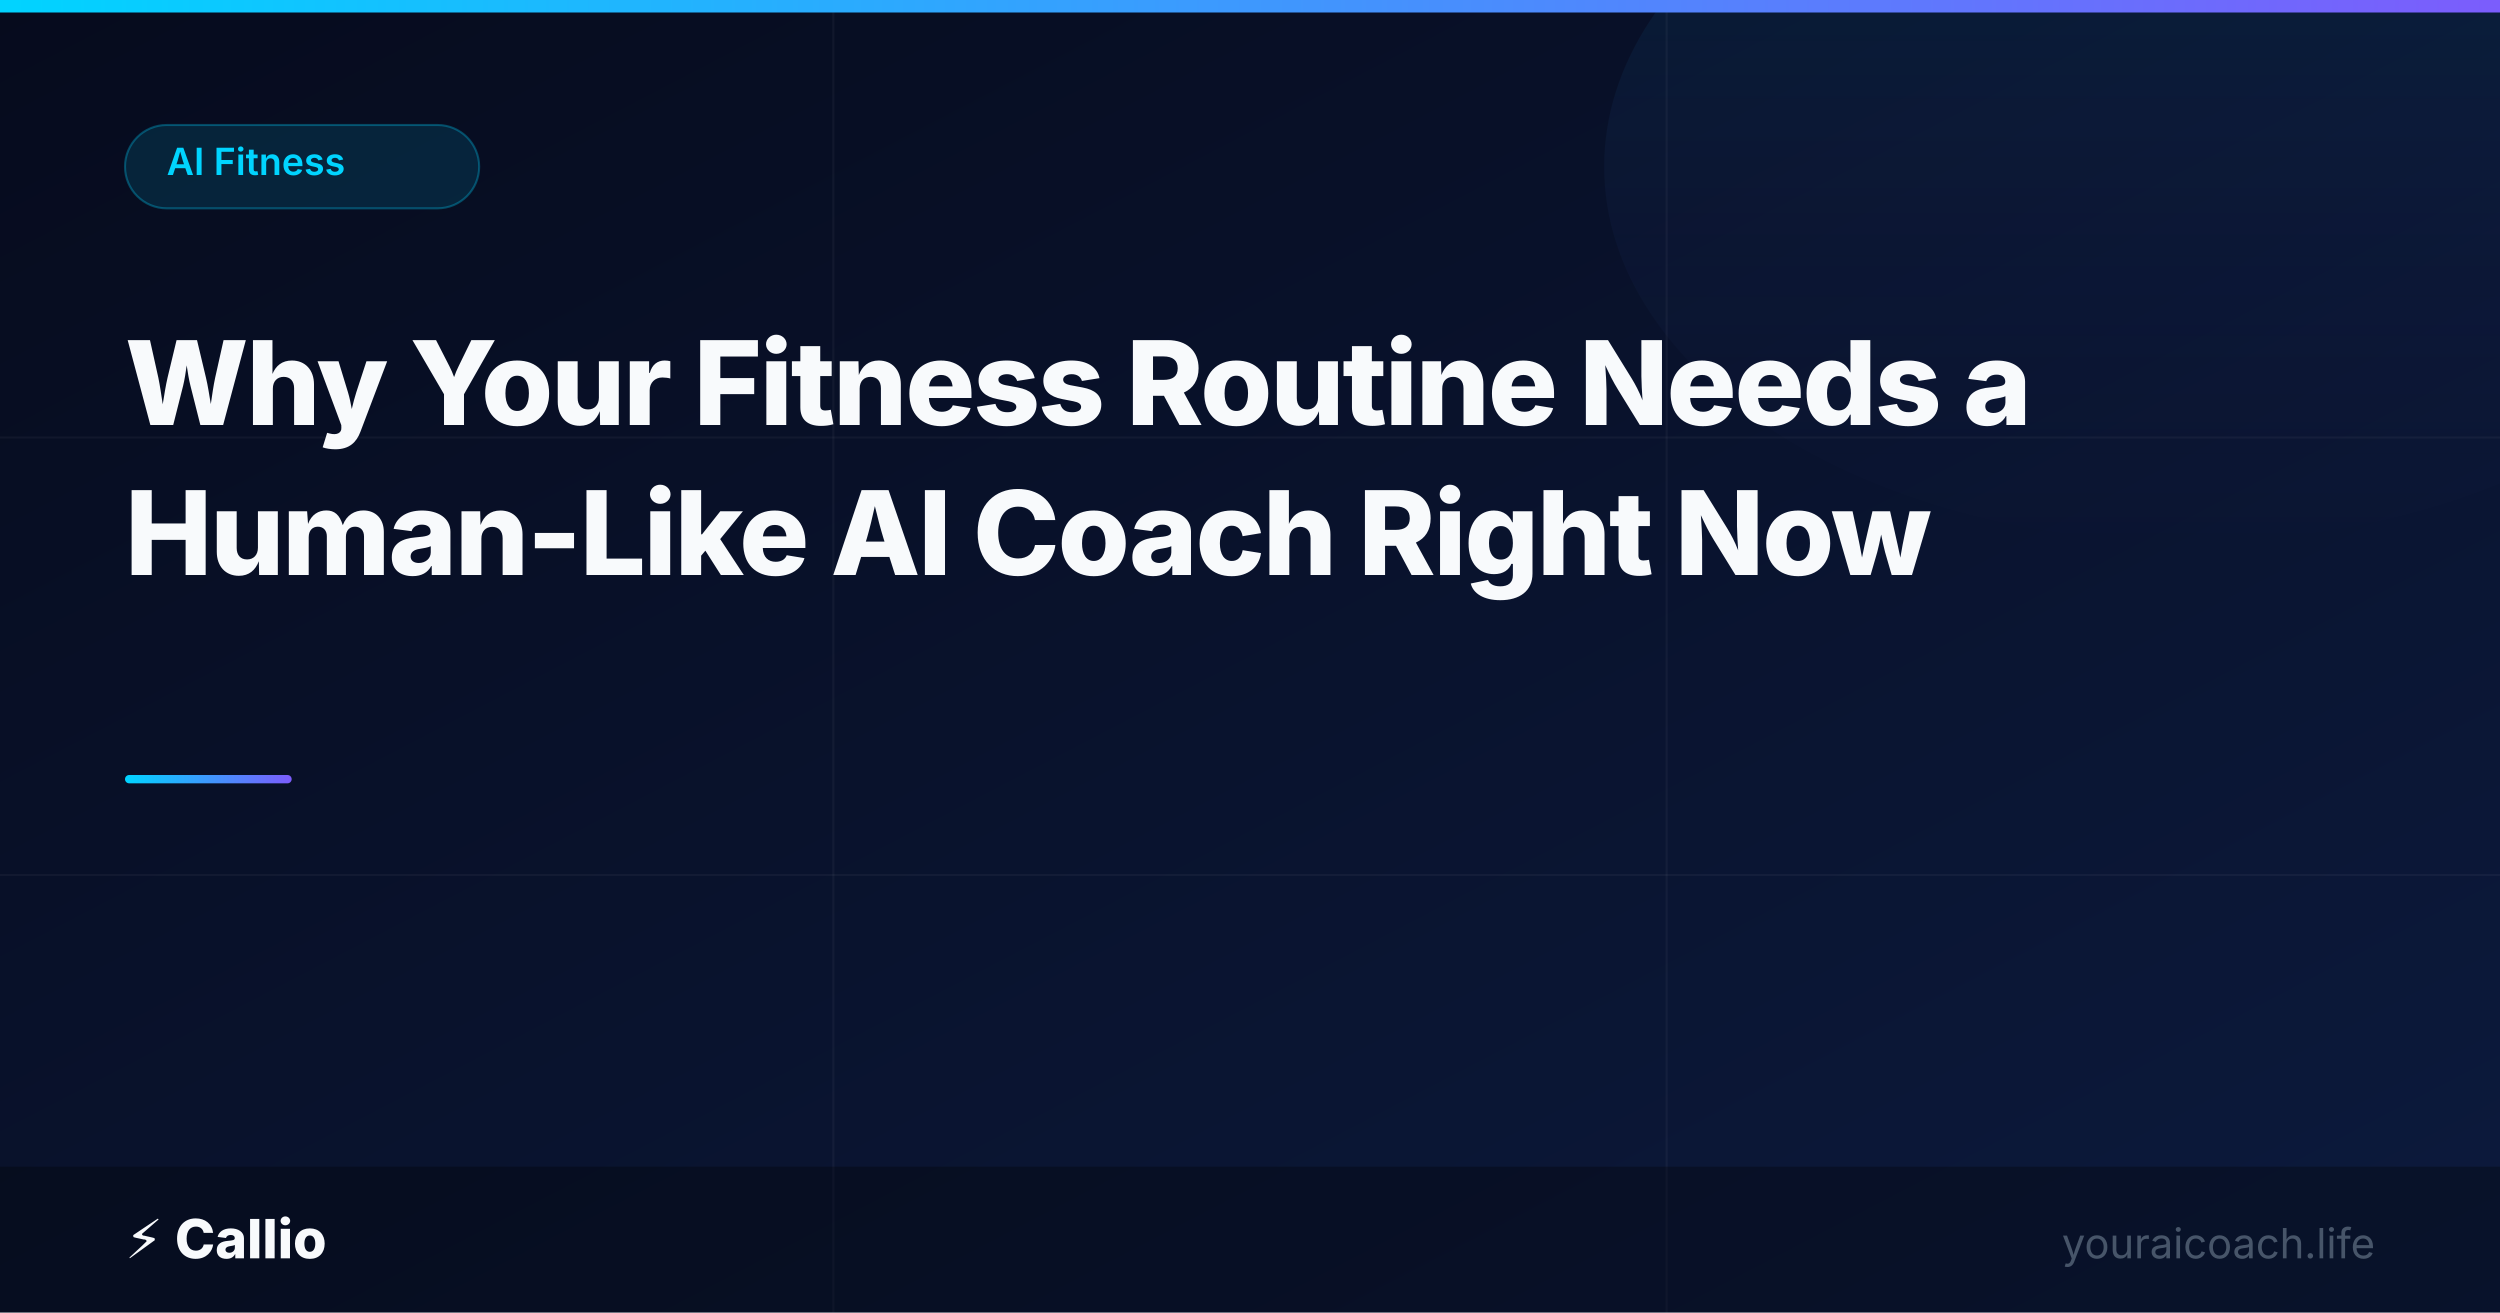
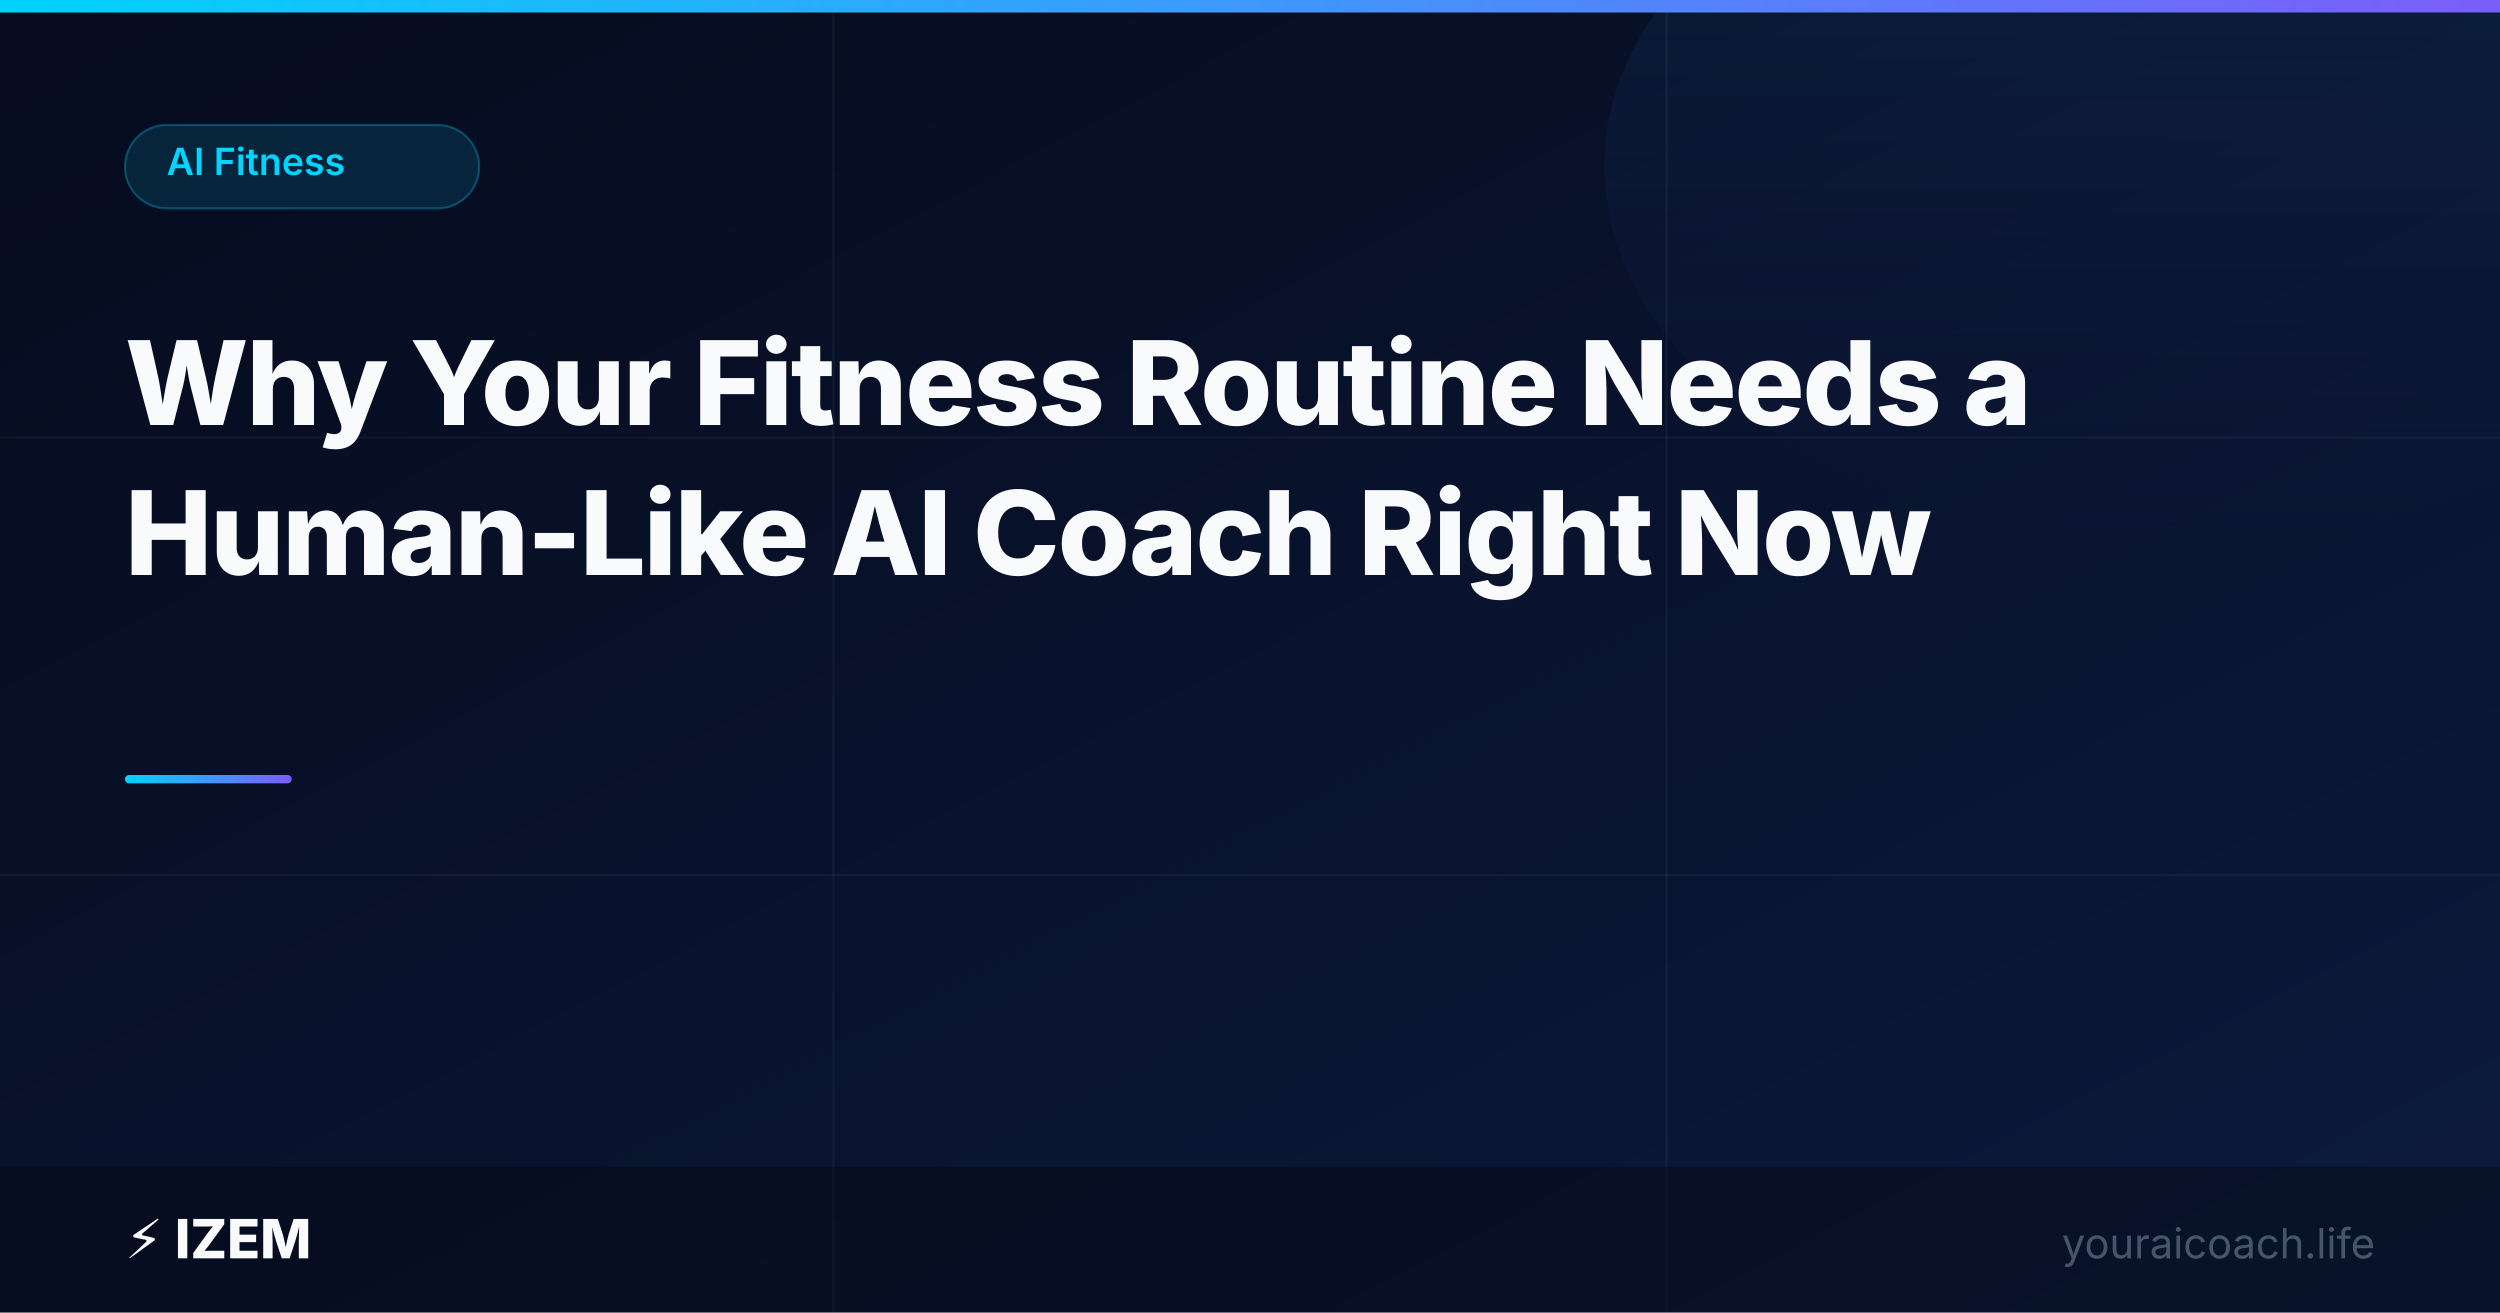
<svg xmlns="http://www.w3.org/2000/svg" width="1200" height="630" viewBox="0 0 1200 630">
  <defs>
    <linearGradient id="bg" x1="0%" y1="0%" x2="100%" y2="100%">
      <stop offset="0%" style="stop-color:#060B1D" />
      <stop offset="100%" style="stop-color:#0C1A3D" />
    </linearGradient>
    <linearGradient id="accent" x1="0%" y1="0%" x2="100%" y2="0%">
      <stop offset="0%" style="stop-color:#00D4FF" />
      <stop offset="100%" style="stop-color:#7C5CFC" />
    </linearGradient>
    <linearGradient id="glow" x1="0%" y1="0%" x2="0%" y2="100%">
      <stop offset="0%" style="stop-color:#00D4FF;stop-opacity:0.15" />
      <stop offset="100%" style="stop-color:#7C5CFC;stop-opacity:0" />
    </linearGradient>
  </defs>
  <rect width="1200" height="630" fill="url(#bg)" />
  <ellipse cx="1050" cy="80" rx="280" ry="180" fill="url(#glow)" opacity="0.6" />
  <line x1="0" y1="210" x2="1200" y2="210" stroke="rgba(255,255,255,0.04)" stroke-width="1" />
  <line x1="0" y1="420" x2="1200" y2="420" stroke="rgba(255,255,255,0.04)" stroke-width="1" />
  <line x1="400" y1="0" x2="400" y2="630" stroke="rgba(255,255,255,0.04)" stroke-width="1" />
  <line x1="800" y1="0" x2="800" y2="630" stroke="rgba(255,255,255,0.04)" stroke-width="1" />
  <rect x="0" y="0" width="1200" height="6" fill="url(#accent)" />
  <rect x="60" y="60" width="170" height="40" rx="20" fill="rgba(0,212,255,0.12)" stroke="rgba(0,212,255,0.3)" stroke-width="1" />
  <text x="80" y="84" font-family="system-ui,-apple-system,sans-serif" font-size="18" font-weight="600" fill="#00D4FF">AI Fitness</text>
  <text x="60" y="204" font-family="system-ui,-apple-system,sans-serif" font-size="56" font-weight="800" fill="#F8FAFC" letter-spacing="-1">Why Your Fitness Routine Needs a</text>
  <text x="60" y="276" font-family="system-ui,-apple-system,sans-serif" font-size="56" font-weight="800" fill="#F8FAFC" letter-spacing="-1">Human-Like AI Coach Right Now</text>
  <rect x="0" y="560" width="1200" height="70" fill="rgba(0,0,0,0.3)" />
-   <text x="60" y="604" font-family="system-ui,-apple-system,sans-serif" font-size="26" font-weight="800" fill="#F8FAFC">⚡ Callio</text>
+   <text x="60" y="604" font-family="system-ui,-apple-system,sans-serif" font-size="26" font-weight="800" fill="#F8FAFC">⚡ IZEM</text>
  <text x="1140" y="604" font-family="system-ui,-apple-system,sans-serif" font-size="20" fill="#475569" text-anchor="end">youraicoach.life</text>
  <rect x="60" y="372" width="80" height="4" rx="2" fill="url(#accent)" />
</svg>
